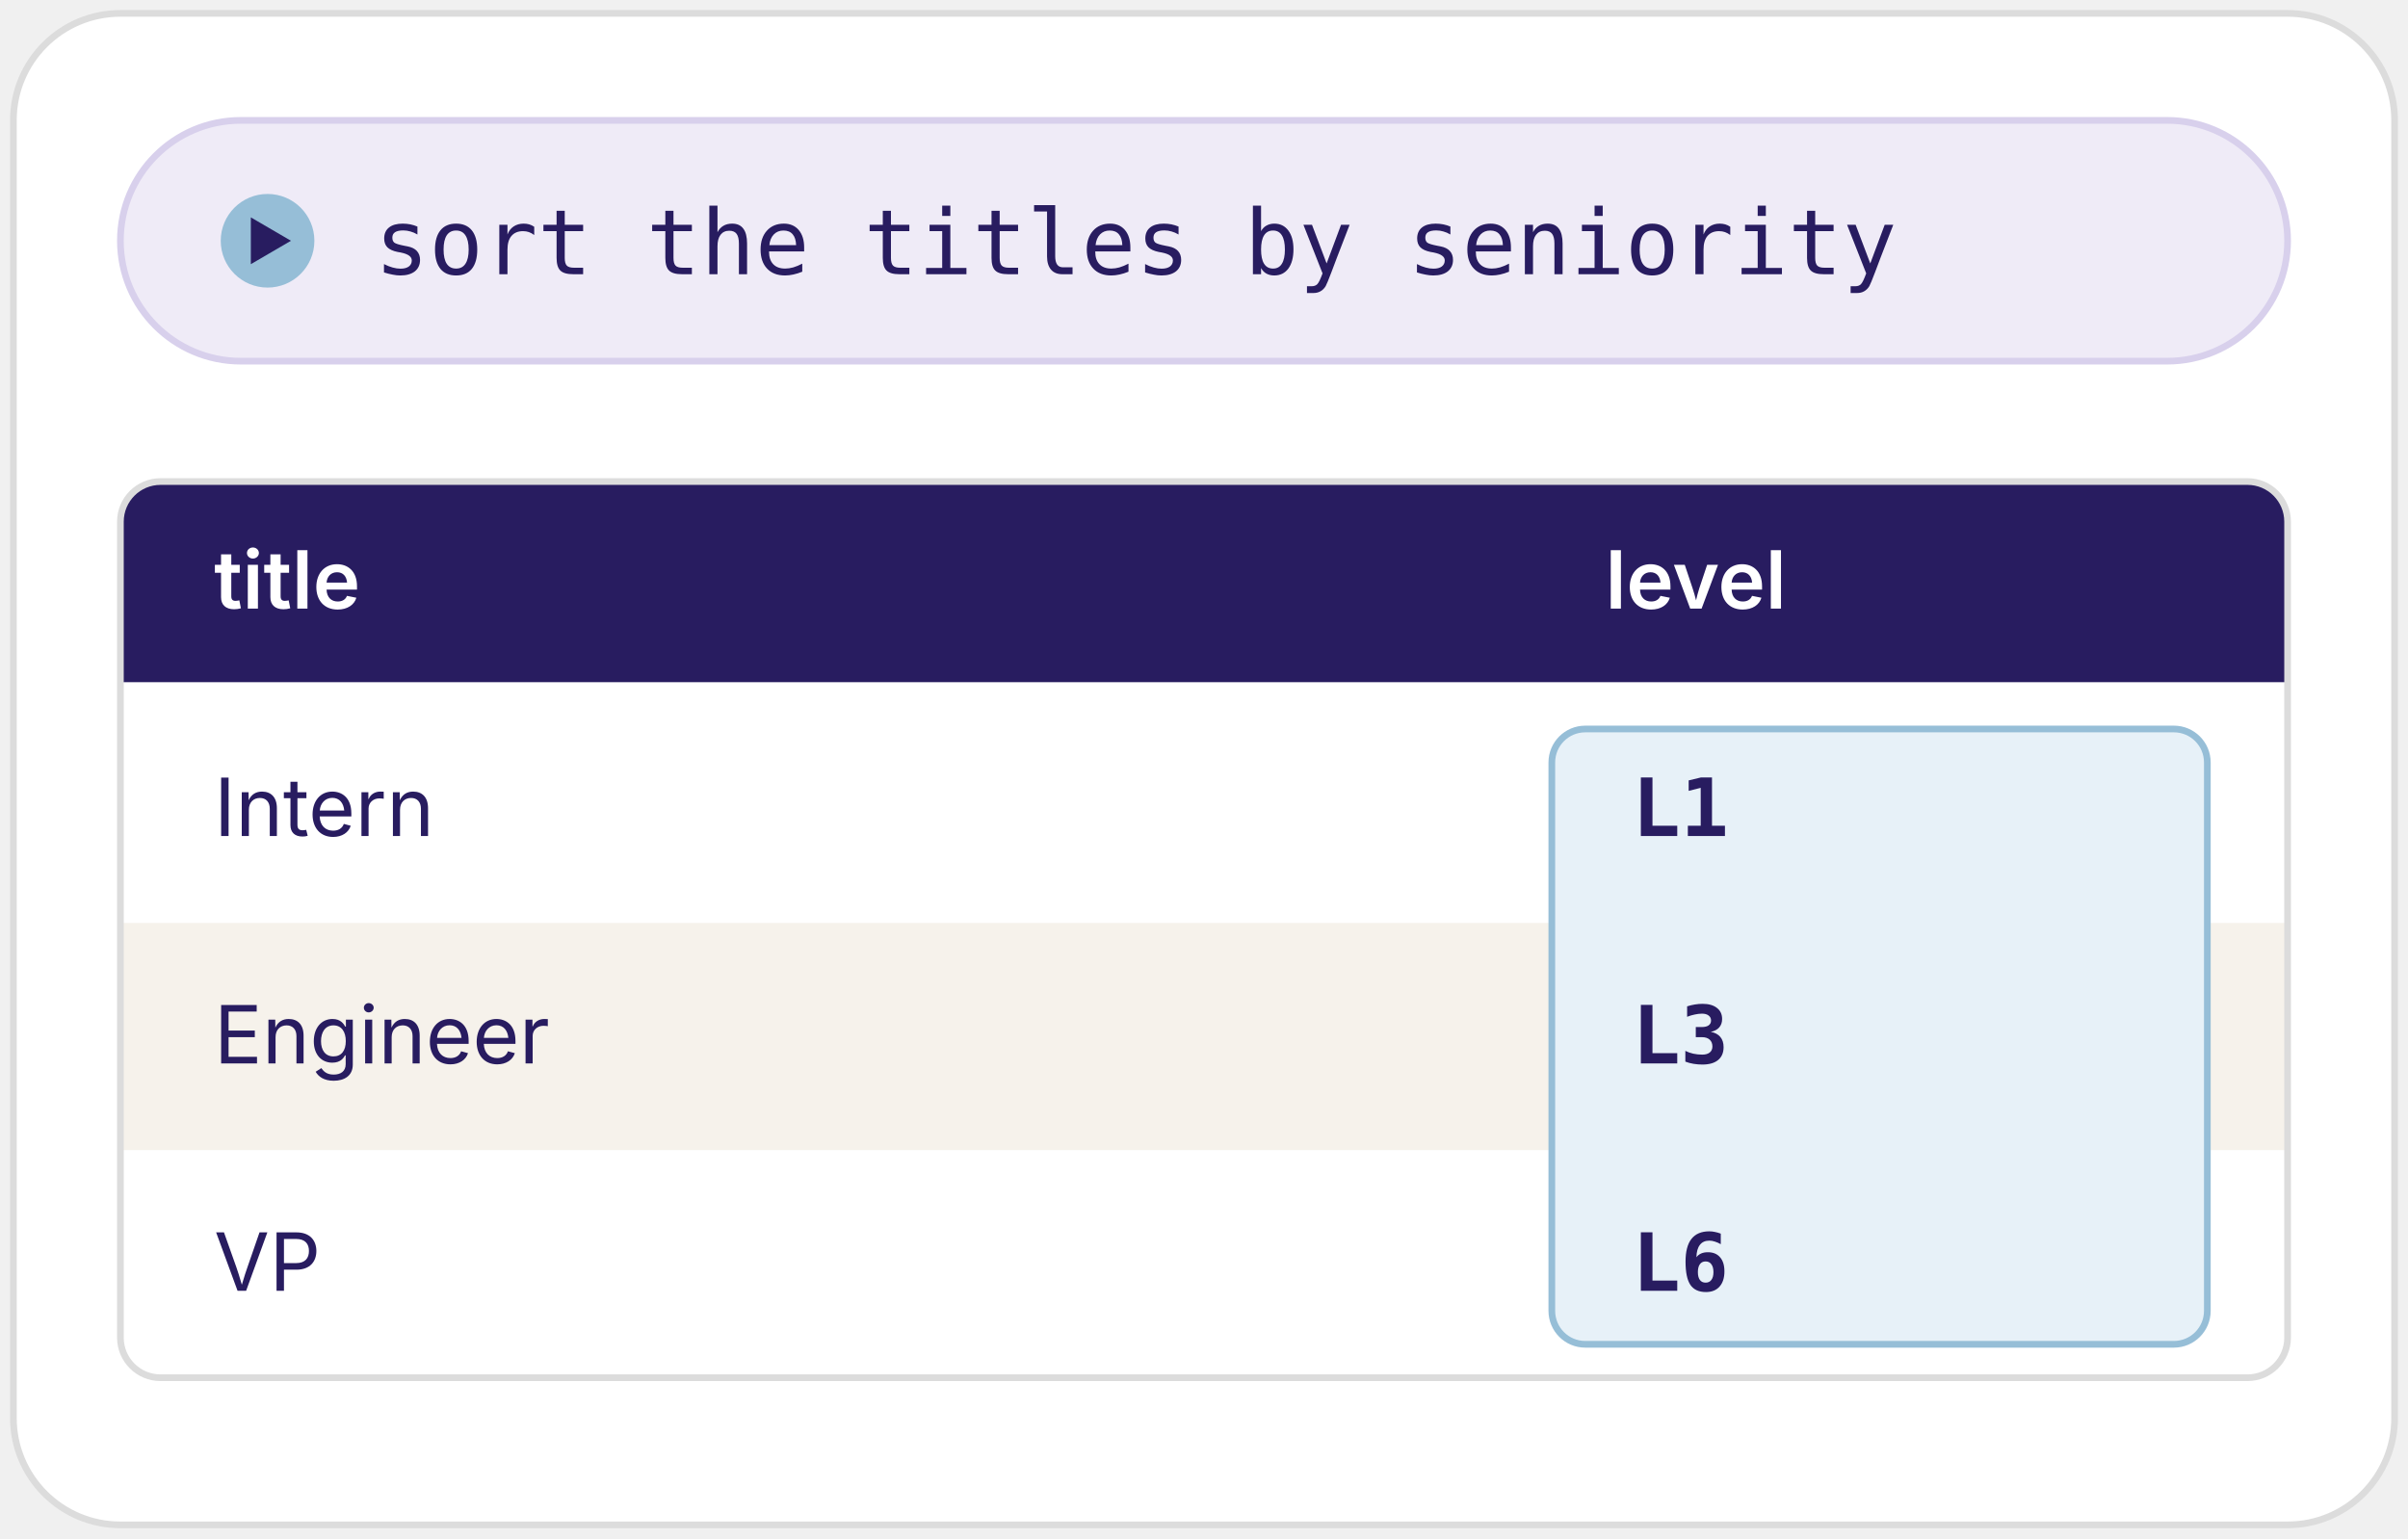
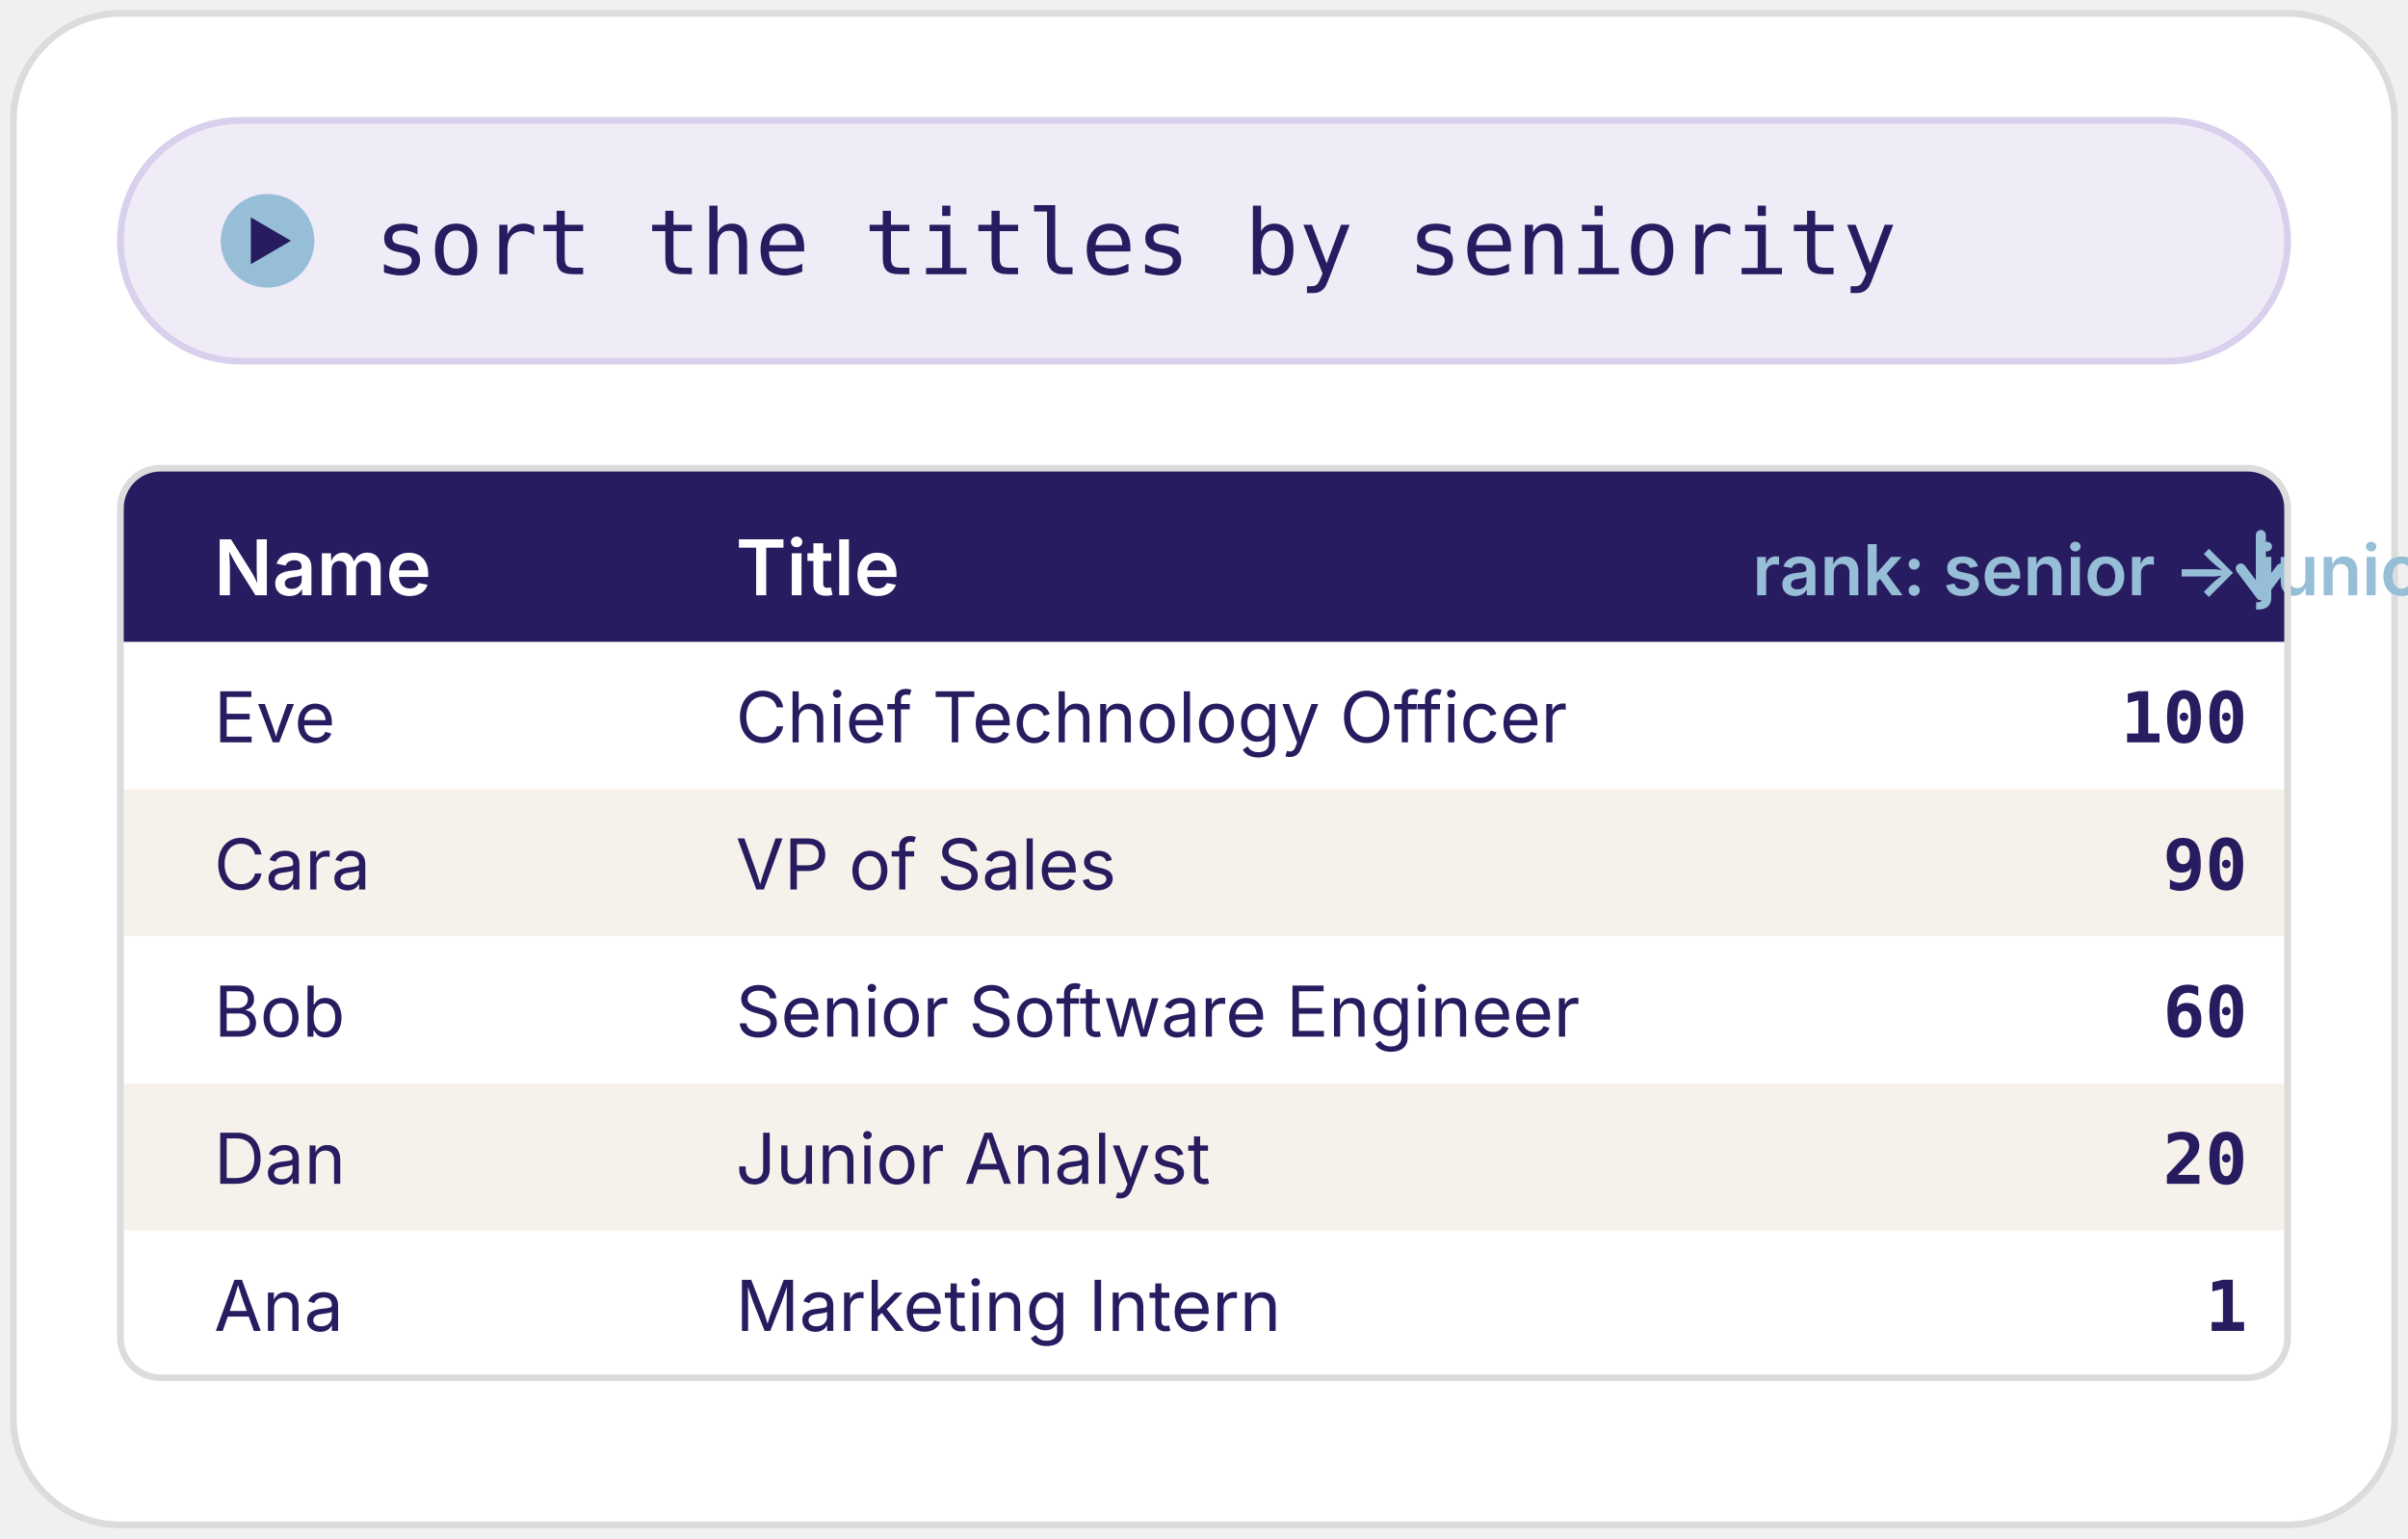
<svg xmlns="http://www.w3.org/2000/svg" viewBox="0 0 360 230" width="360" height="230" font-family="Inter, ui-sans-serif, system-ui, sans-serif">
  <rect x="2" y="2" width="356" height="226" rx="16" fill="#FFFFFF" stroke="#DCDCDC" />
  <rect x="18" y="18" width="324" height="36" rx="18" fill="#EFEBF7" stroke="#D8D0EC" />
  <circle cx="40" cy="36" r="7" fill="#96BED7" />
  <path d="M37.5 32.5 L43.5 36 L37.5 39.5 Z" fill="#281C60" />
  <text x="56" y="41" font-family="JetBrains Mono, ui-monospace, monospace" font-size="13.5" fill="#281C60">sort the titles by seniority</text>
  <g>
-     <path d="M18 78 q0 -6 6 -6 h312 q6 0 6 6 v24 h-324 Z" fill="#281C60" />
-     <text x="32" y="91" font-size="12" font-weight="600" fill="#FFFFFF">title</text>
-     <text x="240" y="91" font-size="12" font-weight="600" fill="#FFFFFF">level</text>
-     <g font-size="12" fill="#281C60">
-       <rect x="18" y="104" width="324" height="34" fill="#FFFFFF" />
-       <rect x="18" y="138" width="324" height="34" fill="#F6F2EB" />
-       <rect x="18" y="172" width="324" height="34" fill="#FFFFFF" />
-       <rect x="232" y="109" width="98" height="92" rx="5" fill="#E7F1F8" stroke="#96BED7" />
-       <text x="32" y="125">Intern</text>
-       <text x="244" y="125" font-family="JetBrains Mono, ui-monospace, monospace" font-weight="600">L1</text>
-       <text x="32" y="159">Engineer</text>
-       <text x="244" y="159" font-family="JetBrains Mono, ui-monospace, monospace" font-weight="600">L3</text>
-       <text x="32" y="193">VP</text>
-       <text x="244" y="193" font-family="JetBrains Mono, ui-monospace, monospace" font-weight="600">L6</text>
+     <path d="M18 76 q0 -6 6 -6 h312 q6 0 6 6 v20 h-324 Z" fill="#281C60" />
+     <text x="32" y="89" font-size="11.5" font-weight="600" fill="#FFFFFF">Name</text>
+     <text x="110" y="89" font-size="11.5" font-weight="600" fill="#FFFFFF">Title</text>
+     <text x="262" y="89" font-size="10.5" font-weight="600" fill="#96BED7">rank: senior → junior</text>
+     <path d="M338 80 l0 8 M335 85 l3 4 l3 -4" stroke="#96BED7" stroke-width="1.5" fill="none" stroke-linecap="round" stroke-linejoin="round" />
+     <g font-size="10.5" fill="#281C60">
+       <rect x="18" y="96" width="324" height="22" fill="#FFFFFF" />
+       <text x="32" y="111">Eve</text>
+       <text x="110" y="111">Chief Technology Officer</text>
+       <rect x="18" y="118" width="324" height="22" fill="#F6F2EB" />
+       <text x="32" y="133">Cara</text>
+       <text x="110" y="133">VP of Sales</text>
+       <rect x="18" y="140" width="324" height="22" fill="#FFFFFF" />
+       <text x="32" y="155">Bob</text>
+       <text x="110" y="155">Senior Software Engineer</text>
+       <rect x="18" y="162" width="324" height="22" fill="#F6F2EB" />
+       <text x="32" y="177">Dan</text>
+       <text x="110" y="177">Junior Analyst</text>
+       <rect x="18" y="184" width="324" height="22" fill="#FFFFFF" />
+       <text x="32" y="199">Ana</text>
+       <text x="110" y="199">Marketing Intern</text>
    </g>
-     <rect x="18" y="72" width="324" height="134" rx="6" fill="none" stroke="#DCDCDC" />
+     <rect x="18" y="70" width="324" height="136" rx="6" fill="none" stroke="#DCDCDC" />
+   </g>
+   <g font-family="JetBrains Mono, ui-monospace, monospace" font-size="10.5" font-weight="600" fill="#281C60" text-anchor="end">
+     <text x="336" y="111">100</text>
+     <text x="336" y="133">90</text>
+     <text x="336" y="155">60</text>
+     <text x="336" y="177">20</text>
+     <text x="336" y="199">1</text>
  </g>
</svg>
